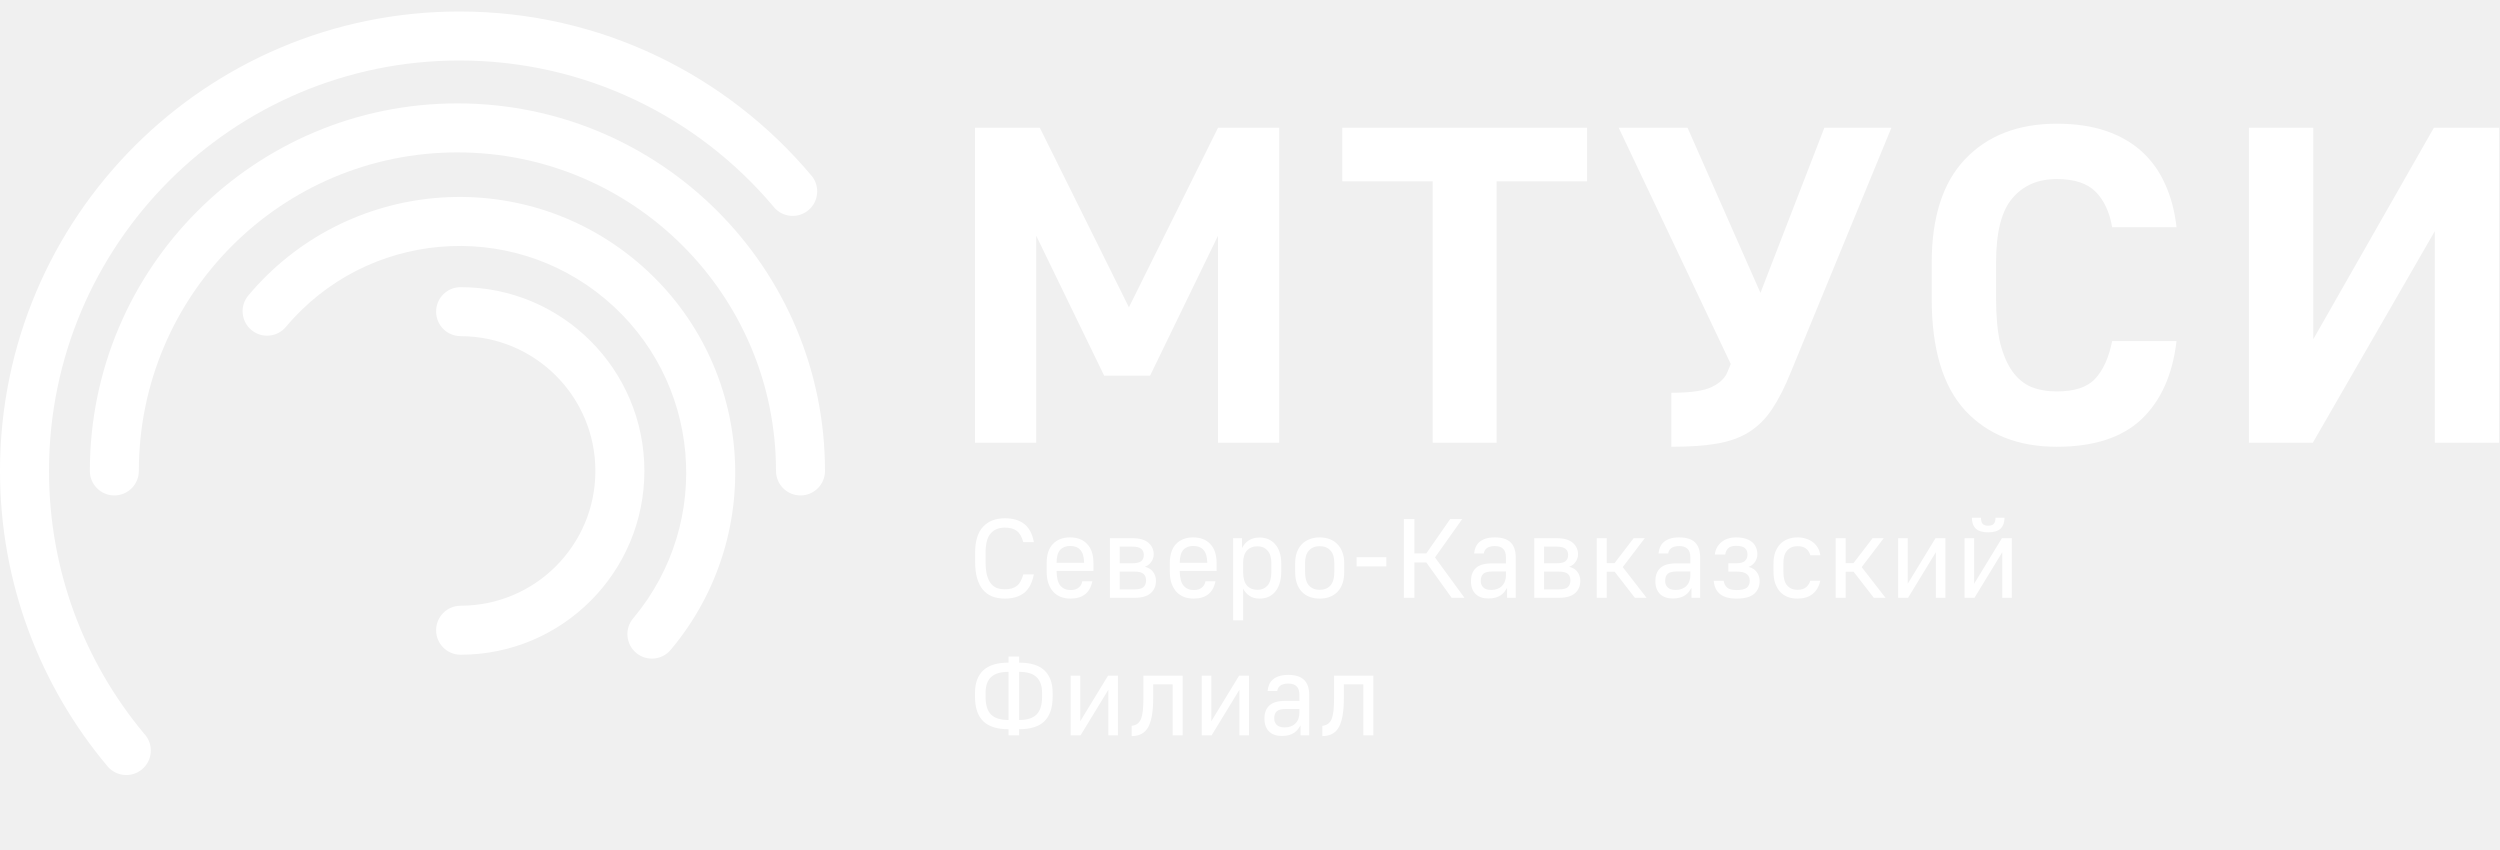
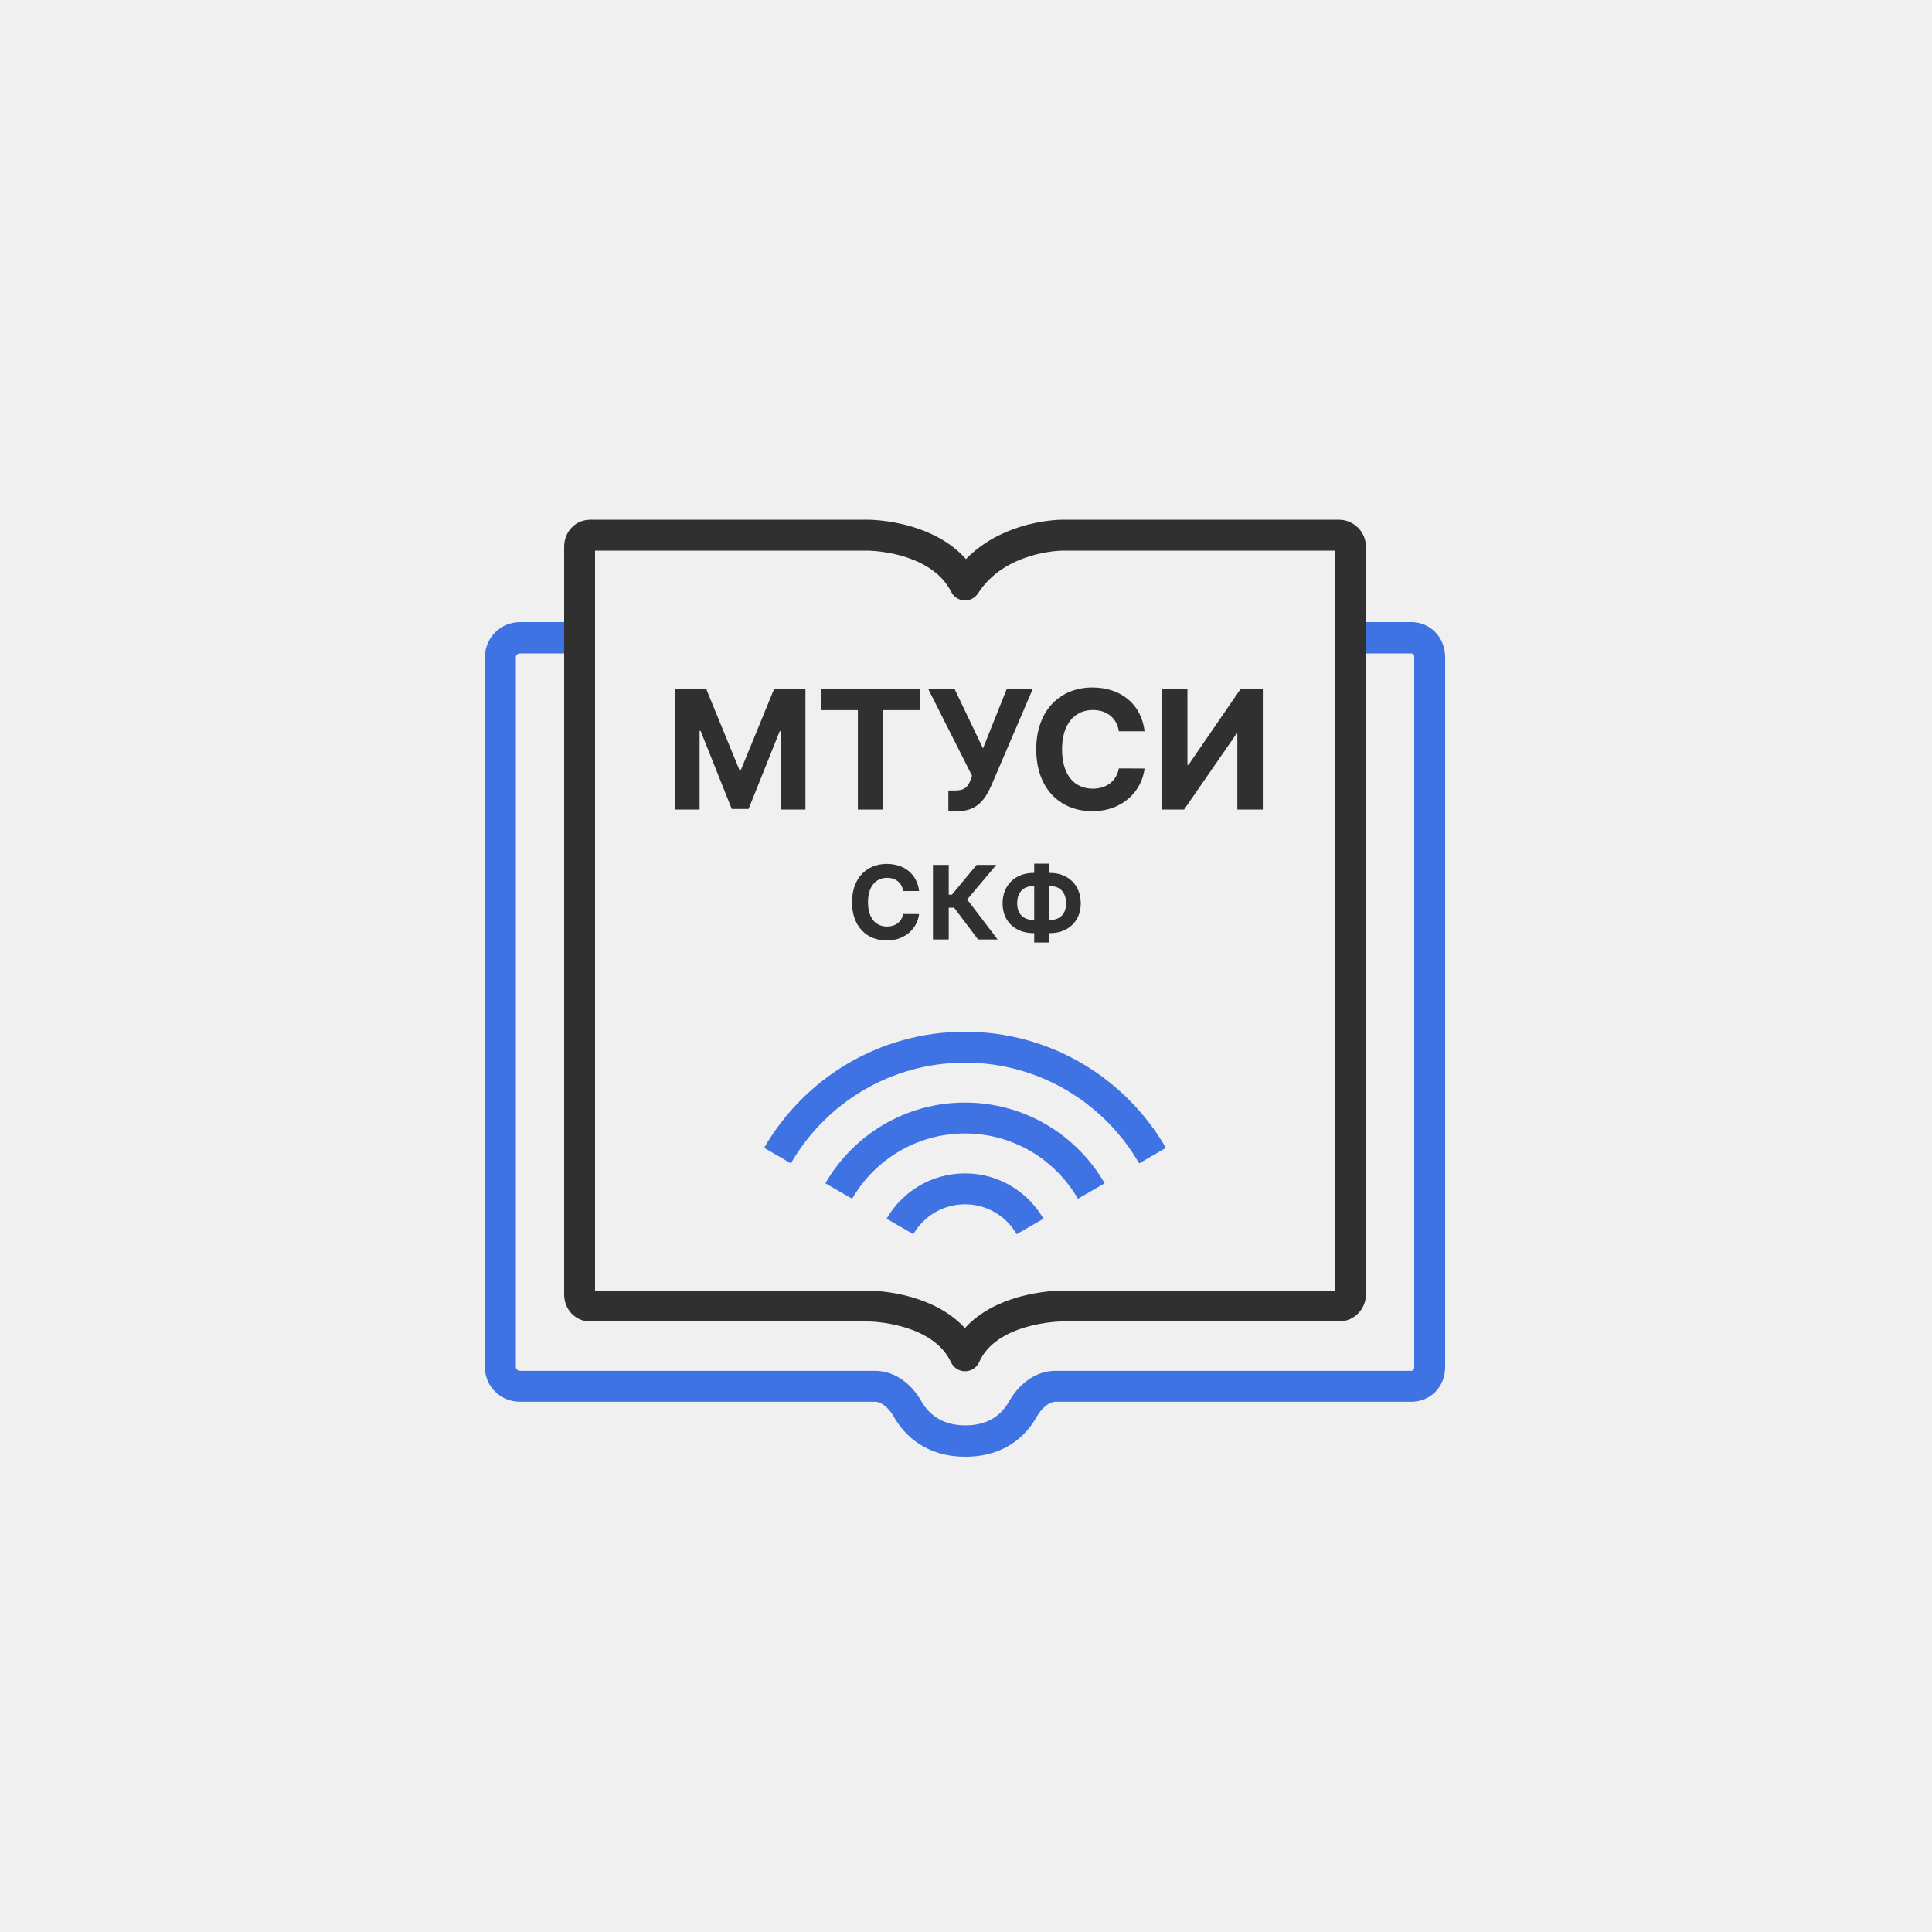
- <svg xmlns="http://www.w3.org/2000/svg" width="200" height="68" viewBox="0 0 200 68" fill="none">
-   <path d="M36.847 52.378L36.855 52.378C44.972 52.373 51.551 45.793 51.551 37.675C51.551 29.556 44.968 22.973 36.847 22.973C36.847 22.973 36.847 22.973 36.847 22.973C35.766 22.973 34.889 23.85 34.889 24.932C34.889 26.013 35.766 26.89 36.847 26.89L36.847 26.894C42.802 26.894 47.63 31.721 47.63 37.675C47.63 43.63 42.802 48.457 36.847 48.457L36.847 48.46C35.766 48.46 34.889 49.337 34.889 50.419C34.889 51.501 35.766 52.378 36.847 52.378Z" fill="white" />
-   <path d="M50.688 49.424C50.676 49.438 50.663 49.453 50.651 49.467C49.955 50.297 50.063 51.534 50.893 52.23C51.723 52.926 52.959 52.818 53.656 51.988C53.657 51.986 53.658 51.984 53.66 51.983C61.487 42.652 60.269 28.744 50.939 20.916C41.608 13.087 27.697 14.304 19.868 23.634L19.866 23.636C19.171 24.465 19.279 25.701 20.108 26.397C20.937 27.093 22.173 26.985 22.869 26.155L22.87 26.154C29.308 18.483 40.747 17.482 48.419 23.92C56.077 30.345 57.088 41.753 50.688 49.424Z" fill="white" />
-   <path d="M62.079 37.676C62.079 23.601 50.669 12.192 36.594 12.192C22.519 12.192 11.108 23.601 11.108 37.676H11.107C11.107 37.676 11.107 37.676 11.107 37.676C11.107 38.758 10.229 39.635 9.147 39.635C8.065 39.635 7.188 38.758 7.188 37.676C7.188 37.676 7.188 37.676 7.188 37.676C7.188 21.436 20.353 8.271 36.594 8.271C52.833 8.271 65.998 21.434 66 37.672L66 37.676C66 38.758 65.123 39.635 64.041 39.635C62.958 39.635 62.081 38.758 62.081 37.676L62.079 37.676Z" fill="white" />
-   <path d="M36.52 67.08L36.594 67.08L36.667 67.08H36.52Z" fill="white" />
-   <path d="M64.675 16.813C65.49 16.129 65.609 14.922 64.953 14.093L64.919 14.052C58.176 6.023 48.063 0.92 36.758 0.92C16.457 0.92 3.85143e-06 17.376 0 37.675C-5.42927e-07 46.669 3.23 54.908 8.594 61.295C8.595 61.298 8.597 61.3 8.599 61.302C9.296 62.132 10.534 62.24 11.364 61.544C12.194 60.847 12.302 59.61 11.606 58.78C11.58 58.749 11.554 58.72 11.527 58.691C6.778 52.997 3.921 45.67 3.921 37.675C3.921 19.541 18.622 4.84 36.758 4.84C46.814 4.84 55.814 9.36 61.838 16.48C61.861 16.511 61.885 16.541 61.91 16.571C62.607 17.401 63.845 17.51 64.675 16.813Z" fill="white" />
-   <path d="M78.001 10.22H83.185L90.313 24.583L97.441 10.22H102.337V35.418H97.441V18.859L92.005 30.055H88.333L82.897 18.859V35.418H78.001V10.22Z" fill="white" />
-   <path d="M114.616 14.504H107.38V10.22H126.965V14.504H119.728V35.418H114.616V14.504Z" fill="white" />
-   <path d="M133.708 31.422C135.244 31.422 136.324 31.267 136.948 30.954C137.596 30.643 138.016 30.235 138.208 29.731L138.46 29.119L129.496 10.22H135.004L140.836 23.431L145.948 10.22H151.312L143.284 29.731C142.804 30.931 142.3 31.927 141.772 32.718C141.268 33.486 140.656 34.098 139.936 34.554C139.216 35.01 138.352 35.322 137.344 35.49C136.36 35.658 135.148 35.742 133.708 35.742V31.422Z" fill="white" />
-   <path d="M164.545 35.742C161.449 35.742 159.001 34.77 157.201 32.826C155.425 30.883 154.537 27.907 154.537 23.899V21.019C154.537 17.371 155.425 14.612 157.201 12.74C159.001 10.844 161.449 9.896 164.545 9.896C166.033 9.896 167.342 10.088 168.47 10.472C169.598 10.856 170.558 11.408 171.35 12.128C172.142 12.848 172.766 13.724 173.222 14.756C173.678 15.764 173.978 16.903 174.122 18.175H168.974C168.758 16.951 168.314 16.003 167.642 15.332C166.97 14.66 165.937 14.324 164.545 14.324C163.033 14.324 161.845 14.84 160.981 15.871C160.117 16.879 159.685 18.595 159.685 21.019V23.899C159.685 25.291 159.793 26.467 160.009 27.427C160.249 28.363 160.573 29.119 160.981 29.695C161.389 30.271 161.893 30.691 162.493 30.954C163.093 31.195 163.777 31.314 164.545 31.314C165.961 31.314 166.981 30.979 167.606 30.307C168.254 29.611 168.71 28.603 168.974 27.283H174.122C173.81 29.971 172.874 32.059 171.314 33.546C169.754 35.01 167.498 35.742 164.545 35.742Z" fill="white" />
-   <path d="M179.913 10.22H185.062V27.139L194.71 10.22H199.93V35.418H194.782V18.499L185.026 35.418H179.913V10.22Z" fill="white" />
-   <path d="M80.386 47.888C80.014 47.888 79.681 47.831 79.387 47.717C79.093 47.603 78.844 47.426 78.64 47.186C78.436 46.946 78.28 46.64 78.172 46.268C78.064 45.896 78.01 45.452 78.01 44.936V44.216C78.01 43.286 78.22 42.596 78.64 42.146C79.06 41.69 79.642 41.462 80.386 41.462C81.04 41.462 81.559 41.615 81.943 41.921C82.333 42.227 82.588 42.71 82.708 43.37H81.862C81.748 42.944 81.574 42.644 81.34 42.47C81.106 42.296 80.788 42.209 80.386 42.209C79.9 42.209 79.522 42.365 79.252 42.677C78.982 42.983 78.847 43.496 78.847 44.216V44.936C78.847 45.344 78.88 45.689 78.946 45.971C79.018 46.253 79.12 46.481 79.252 46.655C79.384 46.829 79.543 46.955 79.729 47.033C79.921 47.105 80.14 47.141 80.386 47.141C80.596 47.141 80.779 47.12 80.935 47.078C81.097 47.03 81.235 46.961 81.349 46.871C81.469 46.775 81.568 46.652 81.646 46.502C81.73 46.352 81.802 46.169 81.862 45.953H82.708C82.57 46.649 82.303 47.147 81.907 47.447C81.517 47.741 81.01 47.888 80.386 47.888Z" fill="white" />
-   <path d="M85.65 47.888C85.362 47.888 85.098 47.843 84.858 47.753C84.624 47.657 84.423 47.519 84.255 47.339C84.093 47.153 83.964 46.928 83.868 46.664C83.778 46.394 83.733 46.085 83.733 45.737V45.053C83.733 44.381 83.898 43.871 84.228 43.523C84.564 43.169 85.023 42.992 85.605 42.992C86.187 42.992 86.643 43.169 86.973 43.523C87.309 43.871 87.477 44.387 87.477 45.071V45.674H84.525C84.531 46.22 84.633 46.613 84.831 46.853C85.035 47.087 85.308 47.204 85.65 47.204C85.8 47.204 85.929 47.186 86.037 47.15C86.151 47.108 86.244 47.054 86.316 46.988C86.394 46.922 86.454 46.847 86.496 46.763C86.538 46.679 86.568 46.592 86.586 46.502H87.387C87.291 46.97 87.096 47.318 86.802 47.546C86.508 47.774 86.124 47.888 85.65 47.888ZM85.614 43.676C85.272 43.676 85.005 43.781 84.813 43.991C84.627 44.195 84.531 44.54 84.525 45.026H86.73C86.718 44.54 86.616 44.195 86.424 43.991C86.238 43.781 85.968 43.676 85.614 43.676Z" fill="white" />
-   <path d="M88.796 43.055H90.578C91.166 43.055 91.598 43.178 91.874 43.424C92.156 43.664 92.297 43.976 92.297 44.36C92.297 44.462 92.279 44.564 92.243 44.666C92.213 44.768 92.165 44.864 92.099 44.954C92.039 45.044 91.964 45.122 91.874 45.188C91.79 45.254 91.694 45.305 91.586 45.341C91.88 45.413 92.102 45.551 92.252 45.755C92.402 45.959 92.477 46.196 92.477 46.466C92.477 46.88 92.336 47.21 92.054 47.456C91.778 47.702 91.346 47.825 90.758 47.825H88.796V43.055ZM90.758 47.15C91.1 47.15 91.34 47.09 91.478 46.97C91.616 46.844 91.685 46.664 91.685 46.43C91.685 46.202 91.616 46.028 91.478 45.908C91.34 45.788 91.1 45.728 90.758 45.728H89.579V47.15H90.758ZM90.578 45.062C90.92 45.062 91.16 45.005 91.298 44.891C91.436 44.771 91.505 44.606 91.505 44.396C91.505 44.186 91.436 44.024 91.298 43.91C91.16 43.79 90.92 43.73 90.578 43.73H89.579V45.062H90.578Z" fill="white" />
-   <path d="M95.502 47.888C95.214 47.888 94.95 47.843 94.71 47.753C94.476 47.657 94.275 47.519 94.107 47.339C93.945 47.153 93.816 46.928 93.72 46.664C93.63 46.394 93.585 46.085 93.585 45.737V45.053C93.585 44.381 93.75 43.871 94.08 43.523C94.416 43.169 94.875 42.992 95.457 42.992C96.039 42.992 96.495 43.169 96.825 43.523C97.161 43.871 97.329 44.387 97.329 45.071V45.674H94.377C94.383 46.22 94.485 46.613 94.683 46.853C94.887 47.087 95.16 47.204 95.502 47.204C95.652 47.204 95.781 47.186 95.889 47.15C96.003 47.108 96.096 47.054 96.168 46.988C96.246 46.922 96.306 46.847 96.348 46.763C96.39 46.679 96.42 46.592 96.438 46.502H97.239C97.143 46.97 96.948 47.318 96.654 47.546C96.36 47.774 95.976 47.888 95.502 47.888ZM95.466 43.676C95.124 43.676 94.857 43.781 94.665 43.991C94.479 44.195 94.383 44.54 94.377 45.026H96.582C96.57 44.54 96.468 44.195 96.276 43.991C96.09 43.781 95.82 43.676 95.466 43.676Z" fill="white" />
-   <path d="M98.648 43.055H99.359V43.847C99.497 43.583 99.68 43.376 99.908 43.226C100.142 43.076 100.43 43.001 100.772 43.001C101.024 43.001 101.255 43.046 101.465 43.136C101.675 43.226 101.855 43.358 102.005 43.532C102.161 43.7 102.281 43.913 102.365 44.171C102.455 44.429 102.5 44.723 102.5 45.053V45.737C102.5 46.091 102.455 46.403 102.365 46.673C102.281 46.943 102.161 47.168 102.005 47.348C101.855 47.528 101.675 47.663 101.465 47.753C101.255 47.843 101.024 47.888 100.772 47.888C100.448 47.888 100.175 47.813 99.953 47.663C99.731 47.513 99.563 47.321 99.449 47.087V49.625H98.648V43.055ZM100.61 47.186C100.934 47.186 101.198 47.072 101.402 46.844C101.606 46.61 101.708 46.241 101.708 45.737V45.053C101.708 44.603 101.606 44.267 101.402 44.045C101.198 43.817 100.934 43.703 100.61 43.703C100.25 43.703 99.965 43.817 99.755 44.045C99.551 44.267 99.449 44.603 99.449 45.053V45.737C99.449 46.241 99.551 46.61 99.755 46.844C99.965 47.072 100.25 47.186 100.61 47.186Z" fill="white" />
-   <path d="M105.576 47.888C104.975 47.888 104.498 47.705 104.144 47.339C103.79 46.967 103.613 46.433 103.613 45.737V45.053C103.613 44.729 103.658 44.441 103.748 44.189C103.844 43.931 103.976 43.715 104.144 43.541C104.318 43.361 104.525 43.226 104.765 43.136C105.005 43.04 105.275 42.992 105.576 42.992C105.876 42.992 106.146 43.04 106.386 43.136C106.626 43.226 106.83 43.361 106.998 43.541C107.172 43.715 107.304 43.931 107.394 44.189C107.49 44.441 107.538 44.729 107.538 45.053V45.737C107.538 46.433 107.361 46.967 107.007 47.339C106.653 47.705 106.176 47.888 105.576 47.888ZM105.576 47.186C105.936 47.186 106.221 47.072 106.431 46.844C106.641 46.61 106.746 46.241 106.746 45.737V45.053C106.746 44.597 106.641 44.258 106.431 44.036C106.221 43.808 105.936 43.694 105.576 43.694C105.215 43.694 104.93 43.808 104.72 44.036C104.51 44.258 104.405 44.597 104.405 45.053V45.737C104.405 46.241 104.51 46.61 104.72 46.844C104.93 47.072 105.215 47.186 105.576 47.186Z" fill="white" />
-   <path d="M108.528 44.576H110.904V45.314H108.528V44.576Z" fill="white" />
-   <path d="M112.307 41.525H113.153V44.27H114.107L116.015 41.525H116.978L114.8 44.594L117.158 47.825H116.132L114.107 44.999H113.153V47.825H112.307V41.525Z" fill="white" />
-   <path d="M119.073 47.879C118.635 47.879 118.293 47.759 118.047 47.519C117.801 47.273 117.678 46.931 117.678 46.493C117.678 46.031 117.81 45.68 118.074 45.44C118.338 45.194 118.761 45.071 119.343 45.071H120.477V44.612C120.477 44.288 120.402 44.054 120.252 43.91C120.108 43.76 119.883 43.685 119.577 43.685C119.421 43.685 119.289 43.703 119.181 43.739C119.073 43.769 118.986 43.814 118.92 43.874C118.854 43.928 118.803 43.991 118.767 44.063C118.731 44.135 118.71 44.207 118.704 44.279H117.93C117.948 44.093 117.99 43.922 118.056 43.766C118.122 43.61 118.221 43.475 118.353 43.361C118.485 43.247 118.65 43.157 118.848 43.091C119.052 43.025 119.298 42.992 119.586 42.992C120.162 42.992 120.585 43.127 120.855 43.397C121.125 43.661 121.26 44.066 121.26 44.612V47.825H120.567V47.033C120.507 47.135 120.438 47.237 120.36 47.339C120.282 47.441 120.183 47.534 120.063 47.618C119.949 47.696 119.811 47.759 119.649 47.807C119.487 47.855 119.295 47.879 119.073 47.879ZM119.298 47.195C119.658 47.195 119.943 47.09 120.153 46.88C120.369 46.664 120.477 46.373 120.477 46.007V45.719H119.379C119.037 45.719 118.797 45.782 118.659 45.908C118.527 46.028 118.461 46.22 118.461 46.484C118.461 46.694 118.53 46.865 118.668 46.997C118.806 47.129 119.016 47.195 119.298 47.195Z" fill="white" />
-   <path d="M122.743 43.055H124.525C125.113 43.055 125.545 43.178 125.821 43.424C126.103 43.664 126.244 43.976 126.244 44.36C126.244 44.462 126.226 44.564 126.19 44.666C126.16 44.768 126.112 44.864 126.046 44.954C125.986 45.044 125.911 45.122 125.821 45.188C125.737 45.254 125.641 45.305 125.533 45.341C125.827 45.413 126.049 45.551 126.199 45.755C126.349 45.959 126.424 46.196 126.424 46.466C126.424 46.88 126.283 47.21 126.001 47.456C125.725 47.702 125.293 47.825 124.705 47.825H122.743V43.055ZM124.705 47.15C125.047 47.15 125.287 47.09 125.425 46.97C125.563 46.844 125.632 46.664 125.632 46.43C125.632 46.202 125.563 46.028 125.425 45.908C125.287 45.788 125.047 45.728 124.705 45.728H123.526V47.15H124.705ZM124.525 45.062C124.867 45.062 125.107 45.005 125.245 44.891C125.383 44.771 125.452 44.606 125.452 44.396C125.452 44.186 125.383 44.024 125.245 43.91C125.107 43.79 124.867 43.73 124.525 43.73H123.526V45.062H124.525Z" fill="white" />
-   <path d="M127.739 43.055H128.54V45.053H129.161L130.691 43.055H131.582L129.818 45.368L131.726 47.825H130.79L129.17 45.737H128.54V47.825H127.739V43.055Z" fill="white" />
-   <path d="M133.825 47.879C133.387 47.879 133.045 47.759 132.799 47.519C132.553 47.273 132.43 46.931 132.43 46.493C132.43 46.031 132.562 45.68 132.826 45.44C133.09 45.194 133.513 45.071 134.095 45.071H135.229V44.612C135.229 44.288 135.154 44.054 135.004 43.91C134.86 43.76 134.635 43.685 134.329 43.685C134.173 43.685 134.041 43.703 133.933 43.739C133.825 43.769 133.738 43.814 133.672 43.874C133.606 43.928 133.555 43.991 133.519 44.063C133.483 44.135 133.462 44.207 133.456 44.279H132.682C132.7 44.093 132.742 43.922 132.808 43.766C132.874 43.61 132.973 43.475 133.105 43.361C133.237 43.247 133.402 43.157 133.6 43.091C133.804 43.025 134.05 42.992 134.338 42.992C134.914 42.992 135.337 43.127 135.607 43.397C135.877 43.661 136.012 44.066 136.012 44.612V47.825H135.319V47.033C135.259 47.135 135.19 47.237 135.112 47.339C135.034 47.441 134.935 47.534 134.815 47.618C134.701 47.696 134.563 47.759 134.401 47.807C134.239 47.855 134.047 47.879 133.825 47.879ZM134.05 47.195C134.41 47.195 134.695 47.09 134.905 46.88C135.121 46.664 135.229 46.373 135.229 46.007V45.719H134.131C133.789 45.719 133.549 45.782 133.411 45.908C133.279 46.028 133.213 46.22 133.213 46.484C133.213 46.694 133.282 46.865 133.42 46.997C133.558 47.129 133.768 47.195 134.05 47.195Z" fill="white" />
-   <path d="M138.935 47.888C138.335 47.888 137.888 47.765 137.594 47.519C137.3 47.273 137.135 46.922 137.099 46.466H137.891C137.933 46.7 138.029 46.883 138.179 47.015C138.335 47.141 138.587 47.204 138.935 47.204C139.319 47.204 139.589 47.141 139.745 47.015C139.901 46.883 139.979 46.7 139.979 46.466C139.979 46.232 139.901 46.052 139.745 45.926C139.589 45.794 139.319 45.728 138.935 45.728H138.269V45.062H138.89C139.214 45.062 139.445 45.002 139.583 44.882C139.727 44.762 139.799 44.588 139.799 44.36C139.799 44.138 139.73 43.967 139.592 43.847C139.454 43.727 139.22 43.667 138.89 43.667C138.608 43.667 138.401 43.727 138.269 43.847C138.137 43.967 138.053 44.138 138.017 44.36H137.189C137.207 44.162 137.261 43.979 137.351 43.811C137.441 43.643 137.558 43.499 137.702 43.379C137.852 43.253 138.026 43.157 138.224 43.091C138.428 43.025 138.65 42.992 138.89 42.992C139.178 42.992 139.427 43.025 139.637 43.091C139.853 43.157 140.03 43.25 140.168 43.37C140.312 43.49 140.417 43.634 140.483 43.802C140.555 43.964 140.591 44.144 140.591 44.342C140.591 44.456 140.573 44.567 140.537 44.675C140.507 44.777 140.459 44.873 140.393 44.963C140.333 45.053 140.258 45.131 140.168 45.197C140.084 45.263 139.988 45.314 139.88 45.35C140.174 45.422 140.396 45.563 140.546 45.773C140.696 45.977 140.771 46.214 140.771 46.484C140.771 46.91 140.624 47.252 140.33 47.51C140.036 47.762 139.571 47.888 138.935 47.888Z" fill="white" />
-   <path d="M143.797 47.888C143.509 47.888 143.245 47.843 143.005 47.753C142.771 47.657 142.57 47.519 142.402 47.339C142.24 47.153 142.111 46.928 142.015 46.664C141.925 46.394 141.88 46.085 141.88 45.737V45.053C141.88 44.729 141.925 44.441 142.015 44.189C142.111 43.931 142.24 43.715 142.402 43.541C142.57 43.361 142.771 43.226 143.005 43.136C143.245 43.04 143.509 42.992 143.797 42.992C144.037 42.992 144.262 43.025 144.472 43.091C144.688 43.157 144.877 43.253 145.039 43.379C145.201 43.505 145.333 43.658 145.435 43.838C145.537 44.012 145.6 44.207 145.624 44.423H144.823C144.775 44.225 144.67 44.054 144.508 43.91C144.346 43.766 144.109 43.694 143.797 43.694C143.455 43.694 143.182 43.808 142.978 44.036C142.774 44.258 142.672 44.597 142.672 45.053V45.737C142.672 46.247 142.774 46.616 142.978 46.844C143.182 47.072 143.455 47.186 143.797 47.186C144.109 47.186 144.346 47.111 144.508 46.961C144.67 46.811 144.772 46.643 144.814 46.457H145.624C145.516 46.931 145.306 47.288 144.994 47.528C144.688 47.768 144.289 47.888 143.797 47.888Z" fill="white" />
-   <path d="M146.855 43.055H147.656V45.053H148.277L149.807 43.055H150.698L148.934 45.368L150.842 47.825H149.906L148.286 45.737H147.656V47.825H146.855V43.055Z" fill="white" />
-   <path d="M151.852 43.055H152.617V46.7L154.84 43.055H155.632V47.825H154.867V44.18L152.644 47.825H151.852V43.055Z" fill="white" />
-   <path d="M157.165 43.055H157.93V46.7L160.153 43.055H160.945V47.825H160.18V44.18L157.957 47.825H157.165V43.055ZM159.055 42.587C158.605 42.587 158.275 42.488 158.065 42.29C157.855 42.086 157.75 41.795 157.75 41.417H158.479C158.479 41.645 158.524 41.81 158.614 41.912C158.71 42.008 158.857 42.056 159.055 42.056C159.259 42.056 159.406 42.008 159.496 41.912C159.592 41.81 159.64 41.645 159.64 41.417H160.36C160.36 41.795 160.255 42.086 160.045 42.29C159.835 42.488 159.505 42.587 159.055 42.587Z" fill="white" />
-   <path d="M80.683 58.338C79.771 58.338 79.096 58.125 78.658 57.699C78.22 57.267 78.001 56.616 78.001 55.746V55.422C78.001 54.642 78.22 54.045 78.658 53.632C79.096 53.218 79.771 53.011 80.683 53.011V52.525H81.529V53.011C82.441 53.011 83.116 53.218 83.554 53.632C83.992 54.045 84.211 54.642 84.211 55.422V55.746C84.211 56.616 83.992 57.267 83.554 57.699C83.116 58.125 82.441 58.338 81.529 58.338V58.824H80.683V58.338ZM83.365 55.422C83.365 54.864 83.218 54.447 82.924 54.171C82.636 53.889 82.171 53.748 81.529 53.748V57.6C82.171 57.6 82.636 57.453 82.924 57.159C83.218 56.865 83.365 56.394 83.365 55.746V55.422ZM78.847 55.746C78.847 56.394 78.991 56.865 79.279 57.159C79.573 57.453 80.041 57.6 80.683 57.6V53.748C80.041 53.748 79.573 53.889 79.279 54.171C78.991 54.447 78.847 54.864 78.847 55.422V55.746Z" fill="white" />
-   <path d="M85.654 54.054H86.419V57.699L88.642 54.054H89.434V58.824H88.669V55.179L86.446 58.824H85.654V54.054Z" fill="white" />
-   <path d="M90.535 58.068C90.715 58.044 90.865 57.99 90.985 57.906C91.105 57.822 91.201 57.696 91.273 57.528C91.345 57.354 91.396 57.135 91.426 56.871C91.456 56.607 91.471 56.283 91.471 55.899V54.054H94.612V58.824H93.811V54.747H92.254V55.899C92.254 56.925 92.122 57.681 91.858 58.167C91.594 58.647 91.153 58.887 90.535 58.887V58.068Z" fill="white" />
-   <path d="M96.139 54.054H96.904V57.699L99.127 54.054H99.919V58.824H99.154V55.179L96.931 58.824H96.139V54.054Z" fill="white" />
-   <path d="M102.55 58.878C102.112 58.878 101.77 58.758 101.524 58.518C101.278 58.272 101.155 57.93 101.155 57.492C101.155 57.03 101.287 56.679 101.551 56.439C101.815 56.193 102.238 56.07 102.82 56.07H103.954V55.611C103.954 55.287 103.879 55.053 103.729 54.909C103.585 54.759 103.36 54.684 103.054 54.684C102.898 54.684 102.766 54.702 102.658 54.738C102.55 54.768 102.463 54.813 102.397 54.873C102.331 54.927 102.28 54.99 102.244 55.062C102.208 55.134 102.187 55.206 102.181 55.278H101.407C101.425 55.092 101.467 54.921 101.533 54.765C101.599 54.609 101.698 54.474 101.83 54.36C101.962 54.246 102.127 54.156 102.325 54.09C102.529 54.024 102.775 53.991 103.063 53.991C103.639 53.991 104.062 54.126 104.332 54.396C104.602 54.66 104.737 55.065 104.737 55.611V58.824H104.044V58.032C103.984 58.134 103.915 58.236 103.837 58.338C103.759 58.44 103.66 58.533 103.54 58.617C103.426 58.695 103.288 58.758 103.126 58.806C102.964 58.854 102.772 58.878 102.55 58.878ZM102.775 58.194C103.135 58.194 103.42 58.089 103.63 57.879C103.846 57.663 103.954 57.372 103.954 57.006V56.718H102.856C102.514 56.718 102.274 56.781 102.136 56.907C102.004 57.027 101.938 57.219 101.938 57.483C101.938 57.693 102.007 57.864 102.145 57.996C102.283 58.128 102.493 58.194 102.775 58.194Z" fill="white" />
-   <path d="M105.788 58.068C105.968 58.044 106.118 57.99 106.238 57.906C106.358 57.822 106.454 57.696 106.526 57.528C106.598 57.354 106.649 57.135 106.679 56.871C106.709 56.607 106.724 56.283 106.724 55.899V54.054H109.865V58.824H109.064V54.747H107.507V55.899C107.507 56.925 107.375 57.681 107.111 58.167C106.847 58.647 106.406 58.887 105.788 58.887V58.068Z" fill="white" />
+ <svg xmlns="http://www.w3.org/2000/svg" width="1000" height="1000" viewBox="0 0 1000 1000" fill="none">
+   <path d="M349.32 356.688V419.021H362.103V378.298H362.621L378.752 418.717H387.457L403.588 378.45H404.105V419.021H416.888V356.688H400.635L383.469 398.568H382.739L365.573 356.688H349.32Z" fill="#303030" />
+   <path d="M424.944 367.554H444.027V419.021H457.054V367.554H476.137V356.688H424.944V367.554Z" fill="#303030" />
+   <path d="M490.866 419.873H495.553C505.779 419.873 509.888 413.725 513.023 406.786L534.511 356.688H521.058L508.792 387.368L494.122 356.688H480.487L503.131 401.551L502.37 403.59C501.092 407.273 499.266 409.16 494.244 409.16H490.866V419.873Z" fill="#303030" />
+   <path d="M592.443 378.511C590.708 364.115 579.812 355.836 565.386 355.836C548.92 355.836 536.35 367.462 536.35 387.855C536.35 408.186 548.707 419.873 565.386 419.873C581.364 419.873 591.013 409.251 592.443 397.777L579.112 397.716C577.864 404.381 572.629 408.216 565.599 408.216C556.133 408.216 549.711 401.186 549.711 387.855C549.711 374.889 556.042 367.493 565.69 367.493C572.903 367.493 578.108 371.663 579.112 378.511H592.443Z" fill="#303030" />
+   <path d="M601.495 356.688V419.021H612.879L639.997 379.789H640.453V419.021H653.632V356.688H642.067L615.161 395.89H614.613V356.688H601.495Z" fill="#303030" />
+   <path fill-rule="evenodd" clip-rule="evenodd" d="M589.618 602.151L603.469 594.139C582.712 558.203 543.926 534.021 499.49 534.021C455.055 534.021 416.269 558.202 395.512 594.137L409.363 602.15C427.356 570.983 460.986 550.021 499.49 550.021C537.994 550.021 571.624 570.984 589.618 602.151ZM571.778 612.471C557.347 587.491 530.384 570.679 499.489 570.679C468.595 570.679 441.633 587.49 427.202 612.469L441.053 620.482C452.72 600.271 474.527 586.679 499.489 586.679C524.453 586.679 546.26 600.271 557.926 620.484L571.778 612.471ZM540.085 630.804C531.982 616.779 516.841 607.337 499.487 607.337C482.135 607.337 466.995 616.777 458.891 630.801L472.742 638.813C478.083 629.558 488.066 623.337 499.487 623.337C510.91 623.337 520.894 629.56 526.234 638.817L540.085 630.804Z" fill="#3F72E3" />
+   <path fill-rule="evenodd" clip-rule="evenodd" d="M269.111 338.222C268.067 338.222 267 339.046 267 340.09V707.634C267 708.677 268.067 709.544 269.111 709.544H452.95C464.319 709.544 472.56 717.677 476.764 725.061C480.083 730.89 486.421 737.778 499.738 737.778C512.937 737.778 519.109 731.014 522.342 725.28C526.533 717.847 534.808 709.544 546.295 709.544H730.511C731.554 709.544 732 708.698 732 707.655V340.111C732 339.067 731.554 338.222 730.511 338.222H707V322H730.511C740.513 322 748 330.108 748 340.111V707.655C748 717.657 740.51 725.544 730.508 725.544H546.292C543.314 725.544 539.398 728.343 536.485 733.51C531.016 743.208 519.988 754 499.738 754C479.333 754 468.202 743.048 462.68 733.35C459.798 728.289 455.898 725.544 452.947 725.544H269.108C259.106 725.544 251 717.657 251 707.655V340.111C251 330.108 259.108 322 269.111 322H292V338.222H269.111Z" fill="#3F72E3" />
+   <path fill-rule="evenodd" clip-rule="evenodd" d="M449.497 285.021H308V668C348.428 668 429.821 668 449.517 668H449.524L449.54 668L449.582 668C449.615 668 449.657 668.001 449.708 668.001C449.81 668.002 449.948 668.004 450.12 668.008C450.464 668.016 450.945 668.031 451.546 668.059C452.748 668.116 454.439 668.228 456.49 668.448C460.574 668.886 466.187 669.764 472.259 671.541C480.997 674.099 491.522 678.779 499.436 687.42C507.275 678.758 517.84 674.084 526.589 671.538C532.693 669.762 538.353 668.885 542.472 668.447C544.541 668.227 546.248 668.116 547.461 668.059C548.068 668.031 548.553 668.016 548.9 668.008C549.073 668.004 549.212 668.002 549.315 668.001C549.366 668.001 549.409 668 549.441 668L549.499 668H549.506C569.202 668 650.572 668 691 668V285.021H549.53L549.514 285.021C549.483 285.021 549.423 285.022 549.333 285.025C549.154 285.029 548.86 285.039 548.464 285.06C547.67 285.102 546.47 285.189 544.96 285.368C541.928 285.727 537.715 286.448 533.057 287.885C523.696 290.772 513.186 296.332 506.315 306.987C505.565 308.2 504.482 309.228 503.117 309.917C499.172 311.908 494.361 310.325 492.37 306.38C487.309 296.354 477.311 290.855 467.366 287.911C462.498 286.47 457.956 285.741 454.625 285.376C452.968 285.194 451.634 285.105 450.739 285.062C450.293 285.04 449.957 285.03 449.747 285.025C449.671 285.023 449.611 285.022 449.569 285.022C449.553 285.021 449.54 285.021 449.529 285.021L449.512 285.021V269.021C449.512 269.021 449.515 269.021 449.518 269.021L449.524 269.021L449.54 269.021L449.583 269.021L449.639 269.021L449.708 269.022C449.809 269.023 449.945 269.025 450.114 269.029C450.452 269.037 450.924 269.052 451.515 269.08C452.694 269.138 454.352 269.25 456.368 269.471C460.38 269.911 465.9 270.791 471.908 272.569C480.927 275.239 491.813 280.176 499.989 289.373C508.815 280.311 519.465 275.333 528.341 272.596C534.121 270.813 539.315 269.924 543.079 269.479C544.967 269.255 546.514 269.141 547.616 269.082C548.168 269.053 548.61 269.038 548.93 269.03C549.09 269.026 549.219 269.023 549.317 269.022C549.365 269.022 549.406 269.021 549.439 269.021L549.481 269.021C570.001 268.974 651.887 269.021 693 269.021C700.732 269.021 707 275.289 707 283.021V670C707 677.732 700.732 684 693 684H549.526H549.52H549.517H549.512L549.487 684C549.443 684.001 549.364 684.002 549.253 684.004C549.16 684.006 549.043 684.009 548.905 684.014C548.714 684.02 548.481 684.029 548.209 684.042C547.271 684.085 545.881 684.175 544.161 684.358C540.702 684.725 536.018 685.458 531.06 686.901C520.864 689.868 511.161 695.321 506.83 704.986C506.075 706.698 504.72 708.154 502.89 709.006C498.886 710.872 494.126 709.139 492.26 705.134C487.694 695.332 477.882 689.858 467.765 686.897C462.837 685.455 458.2 684.723 454.783 684.357C453.085 684.174 451.713 684.085 450.79 684.041C450.329 684.02 449.981 684.009 449.763 684.004C449.653 684.002 449.577 684.001 449.534 684L449.512 684H449.507H449.503L449.496 684L305.512 684C297.78 684 292 677.732 292 670V283.021C292 275.289 297.78 269.021 305.512 269.021H449.512C449.512 269.021 449.509 285.021 449.507 285.021L449.503 285.021H449.497Z" fill="#303030" />
+   <path d="M475.723 461.187C474.649 452.275 467.904 447.151 458.974 447.151C448.781 447.151 441 454.348 441 466.971C441 479.556 448.649 486.791 458.974 486.791C468.865 486.791 474.837 480.216 475.723 473.113L467.471 473.075C466.698 477.201 463.458 479.575 459.106 479.575C453.246 479.575 449.271 475.223 449.271 466.971C449.271 458.945 453.19 454.367 459.162 454.367C463.627 454.367 466.849 456.948 467.471 461.187H475.723Z" fill="#303030" />
+   <path d="M506.243 486.263H516.36L500.609 465.577L515.663 447.678H505.508L492.696 463.09H491.057V447.678H482.899V486.263H491.057V469.816H493.846L506.243 486.263Z" fill="#303030" />
+   <path d="M534.873 451.823C525.642 451.823 518.934 458.04 518.934 467.611C518.934 476.975 525.566 482.985 534.873 482.985H535.307V487.846H543.05V482.985H543.502C552.772 482.985 559.404 476.9 559.404 467.63C559.404 458.04 552.772 451.823 543.502 451.823H543.05V447H535.307V451.823H534.873ZM534.873 458.643H535.307V476.165H534.873C529.994 476.165 526.489 473.339 526.489 467.611C526.489 461.601 529.9 458.643 534.873 458.643ZM543.05 458.643H543.559C548.476 458.643 551.792 461.658 551.792 467.63C551.792 473.245 548.476 476.165 543.559 476.165H543.05V458.643Z" fill="#303030" />
</svg>
